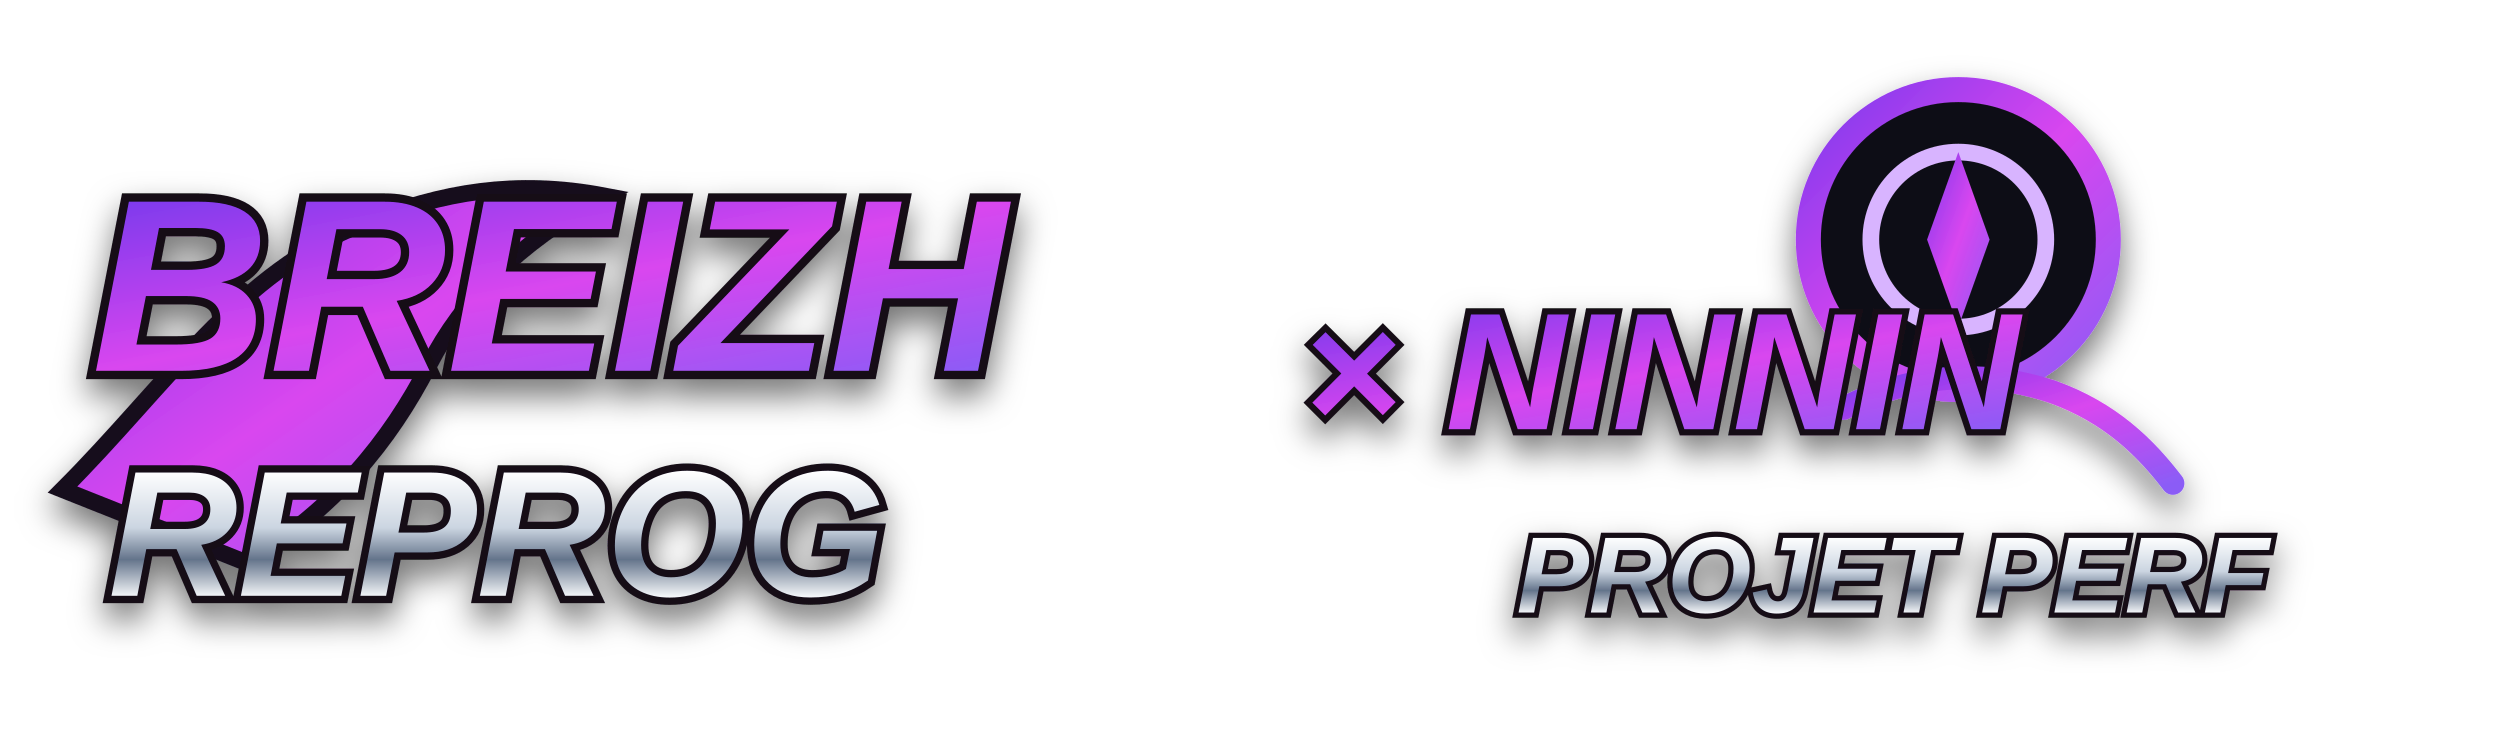
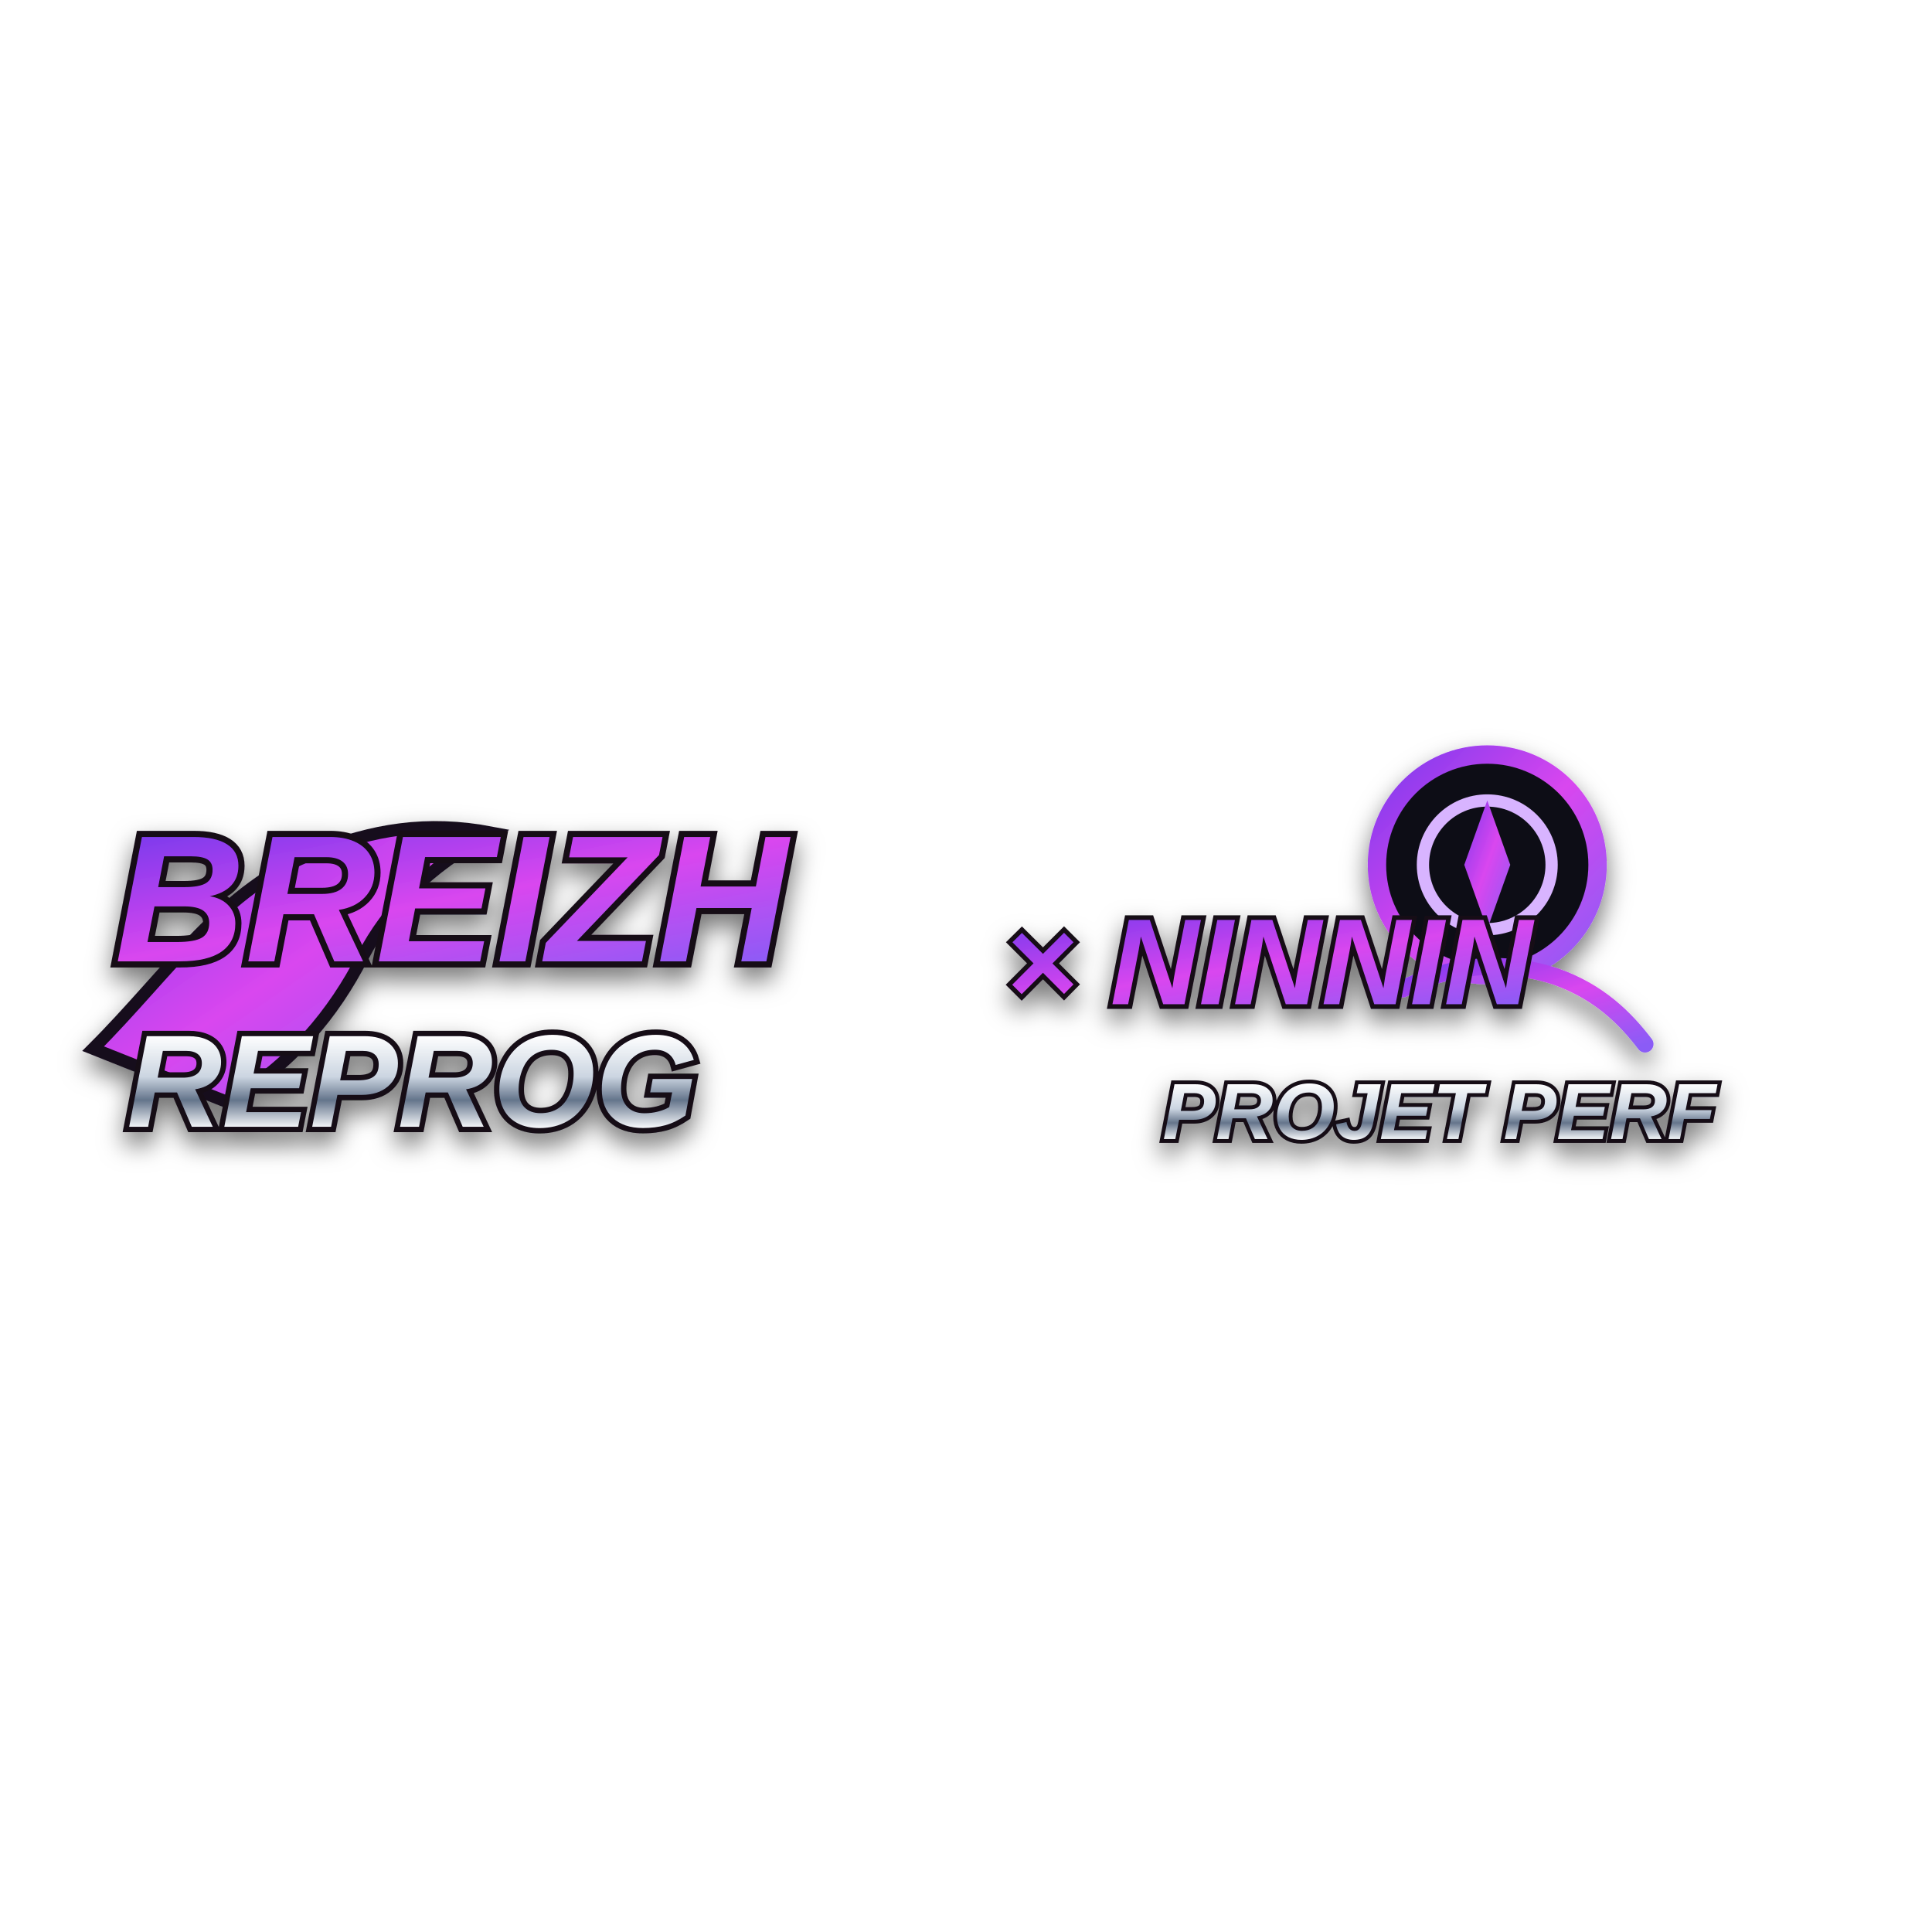
- <svg xmlns="http://www.w3.org/2000/svg" width="1200" height="360" viewBox="0 0 1200 360" role="img" aria-labelledby="title desc">
+ <svg xmlns="http://www.w3.org/2000/svg" width="1024" height="1024" viewBox="0 0 1024 1024" preserveAspectRatio="xMidYMid meet" role="img" aria-labelledby="title desc">
  <defs>
    <linearGradient id="purple" x1="0%" y1="0%" x2="100%" y2="100%">
      <stop offset="0%" stop-color="#7c3aed" />
      <stop offset="50%" stop-color="#d946ef" />
      <stop offset="100%" stop-color="#8b5cf6" />
    </linearGradient>
    <linearGradient id="chrome" x1="0%" y1="0%" x2="0%" y2="100%">
      <stop offset="0%" stop-color="#ffffff" />
      <stop offset="45%" stop-color="#cbd5e1" />
      <stop offset="70%" stop-color="#64748b" />
      <stop offset="100%" stop-color="#f8fafc" />
    </linearGradient>
    <filter id="shadow" x="-30%" y="-30%" width="160%" height="160%">
      <feDropShadow dx="0" dy="8" stdDeviation="8" flood-color="#000000" flood-opacity=".55" />
    </filter>
  </defs>
-   <g filter="url(#shadow)">
+   <g filter="url(#shadow)" transform="translate(25 365) scale(0.812)">
    <path d="M30 235 C80 185 115 130 175 107 C212 92 248 86 290 94 C248 117 222 144 206 175 C187 212 160 245 118 270 Z" fill="url(#purple)" stroke="#16091f" stroke-width="8" />
    <circle cx="940" cy="115" r="72" fill="#101018" stroke="url(#purple)" stroke-width="12" />
    <circle cx="940" cy="115" r="42" fill="none" stroke="#d8b4ff" stroke-width="8" />
    <path d="M940 73 L955 115 L940 157 L925 115 Z" fill="url(#purple)" />
    <path d="M885 196 C914 181 949 176 985 188 C1013 198 1030 215 1043 232" fill="none" stroke="url(#purple)" stroke-width="11" stroke-linecap="round" />
    <text x="44" y="178" font-family="Arial Black, Arial, sans-serif" font-size="118" font-weight="900" font-style="italic" fill="url(#purple)" stroke="#120a18" stroke-width="8" paint-order="stroke">BREIZH</text>
    <text x="52" y="286" font-family="Arial Black, Arial, sans-serif" font-size="86" font-weight="900" font-style="italic" fill="url(#chrome)" stroke="#120a18" stroke-width="7" paint-order="stroke">REPROG</text>
    <text x="625" y="206" font-family="Arial Black, Arial, sans-serif" font-size="80" font-weight="900" font-style="italic" fill="url(#purple)" stroke="#120a18" stroke-width="6" paint-order="stroke">× NINNIN</text>
    <text x="728" y="294" font-family="Arial Black, Arial, sans-serif" font-size="52" font-weight="900" font-style="italic" fill="url(#chrome)" stroke="#120a18" stroke-width="5" paint-order="stroke">PROJET PERF</text>
  </g>
</svg>
